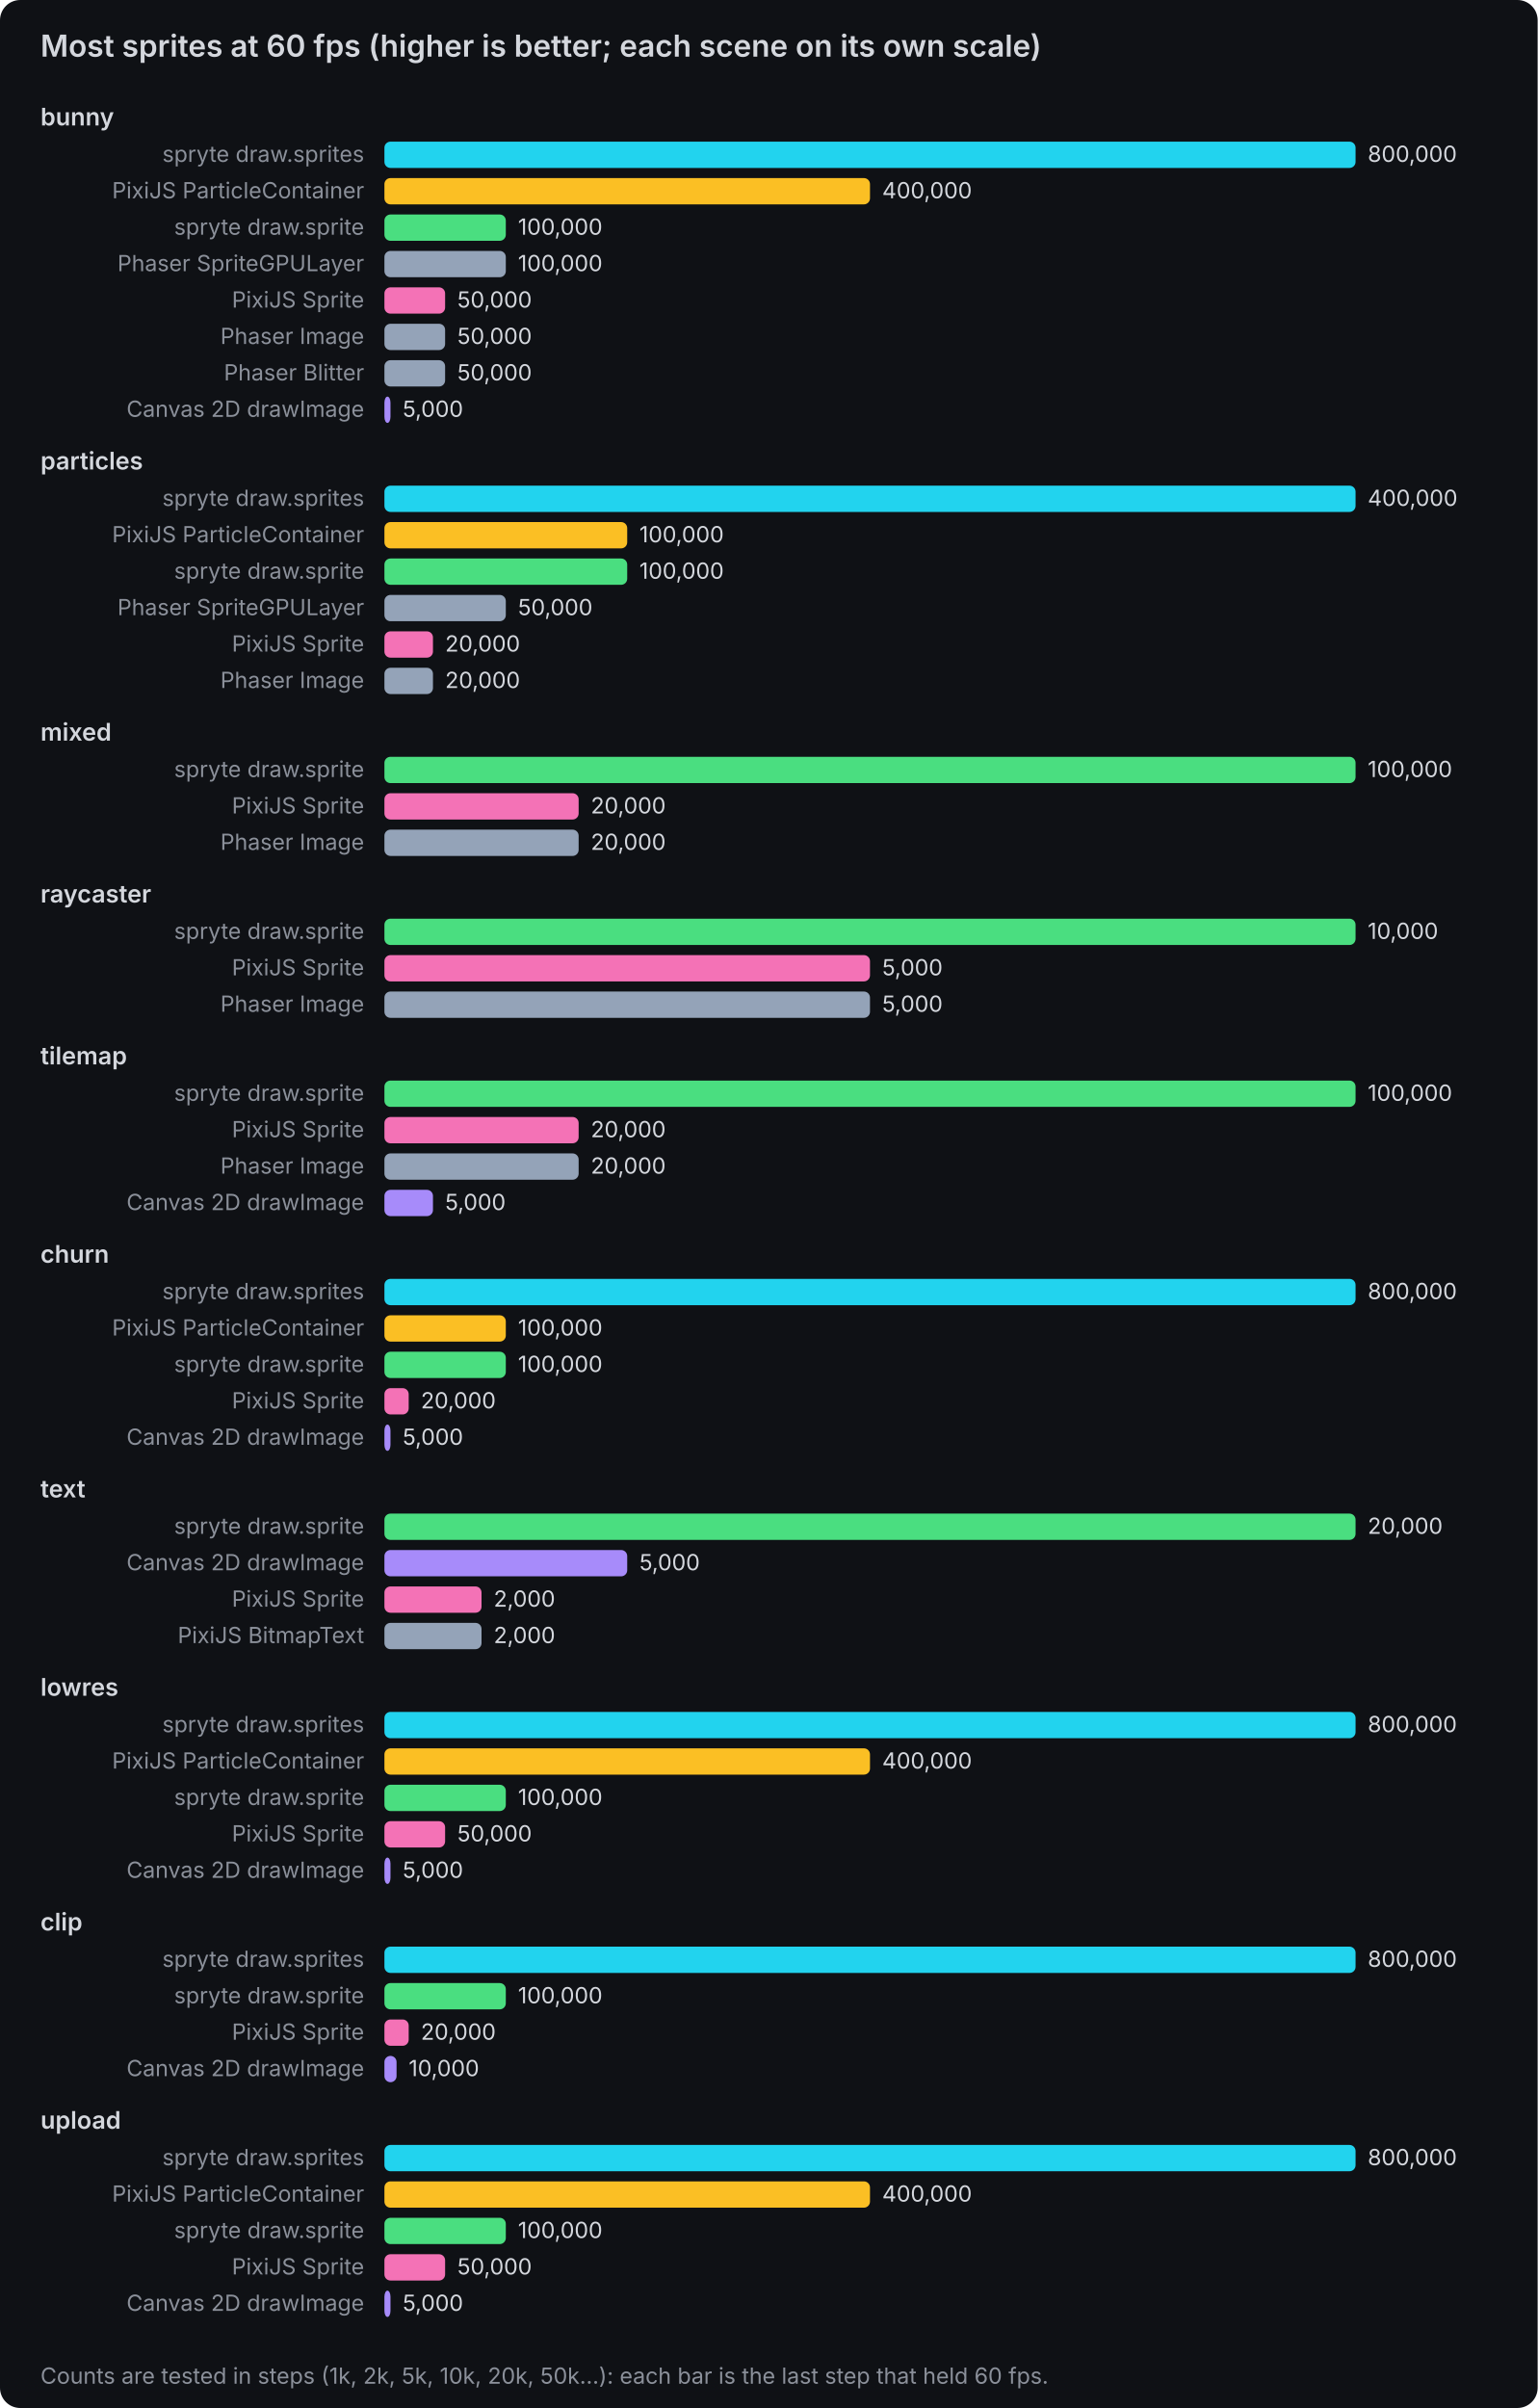
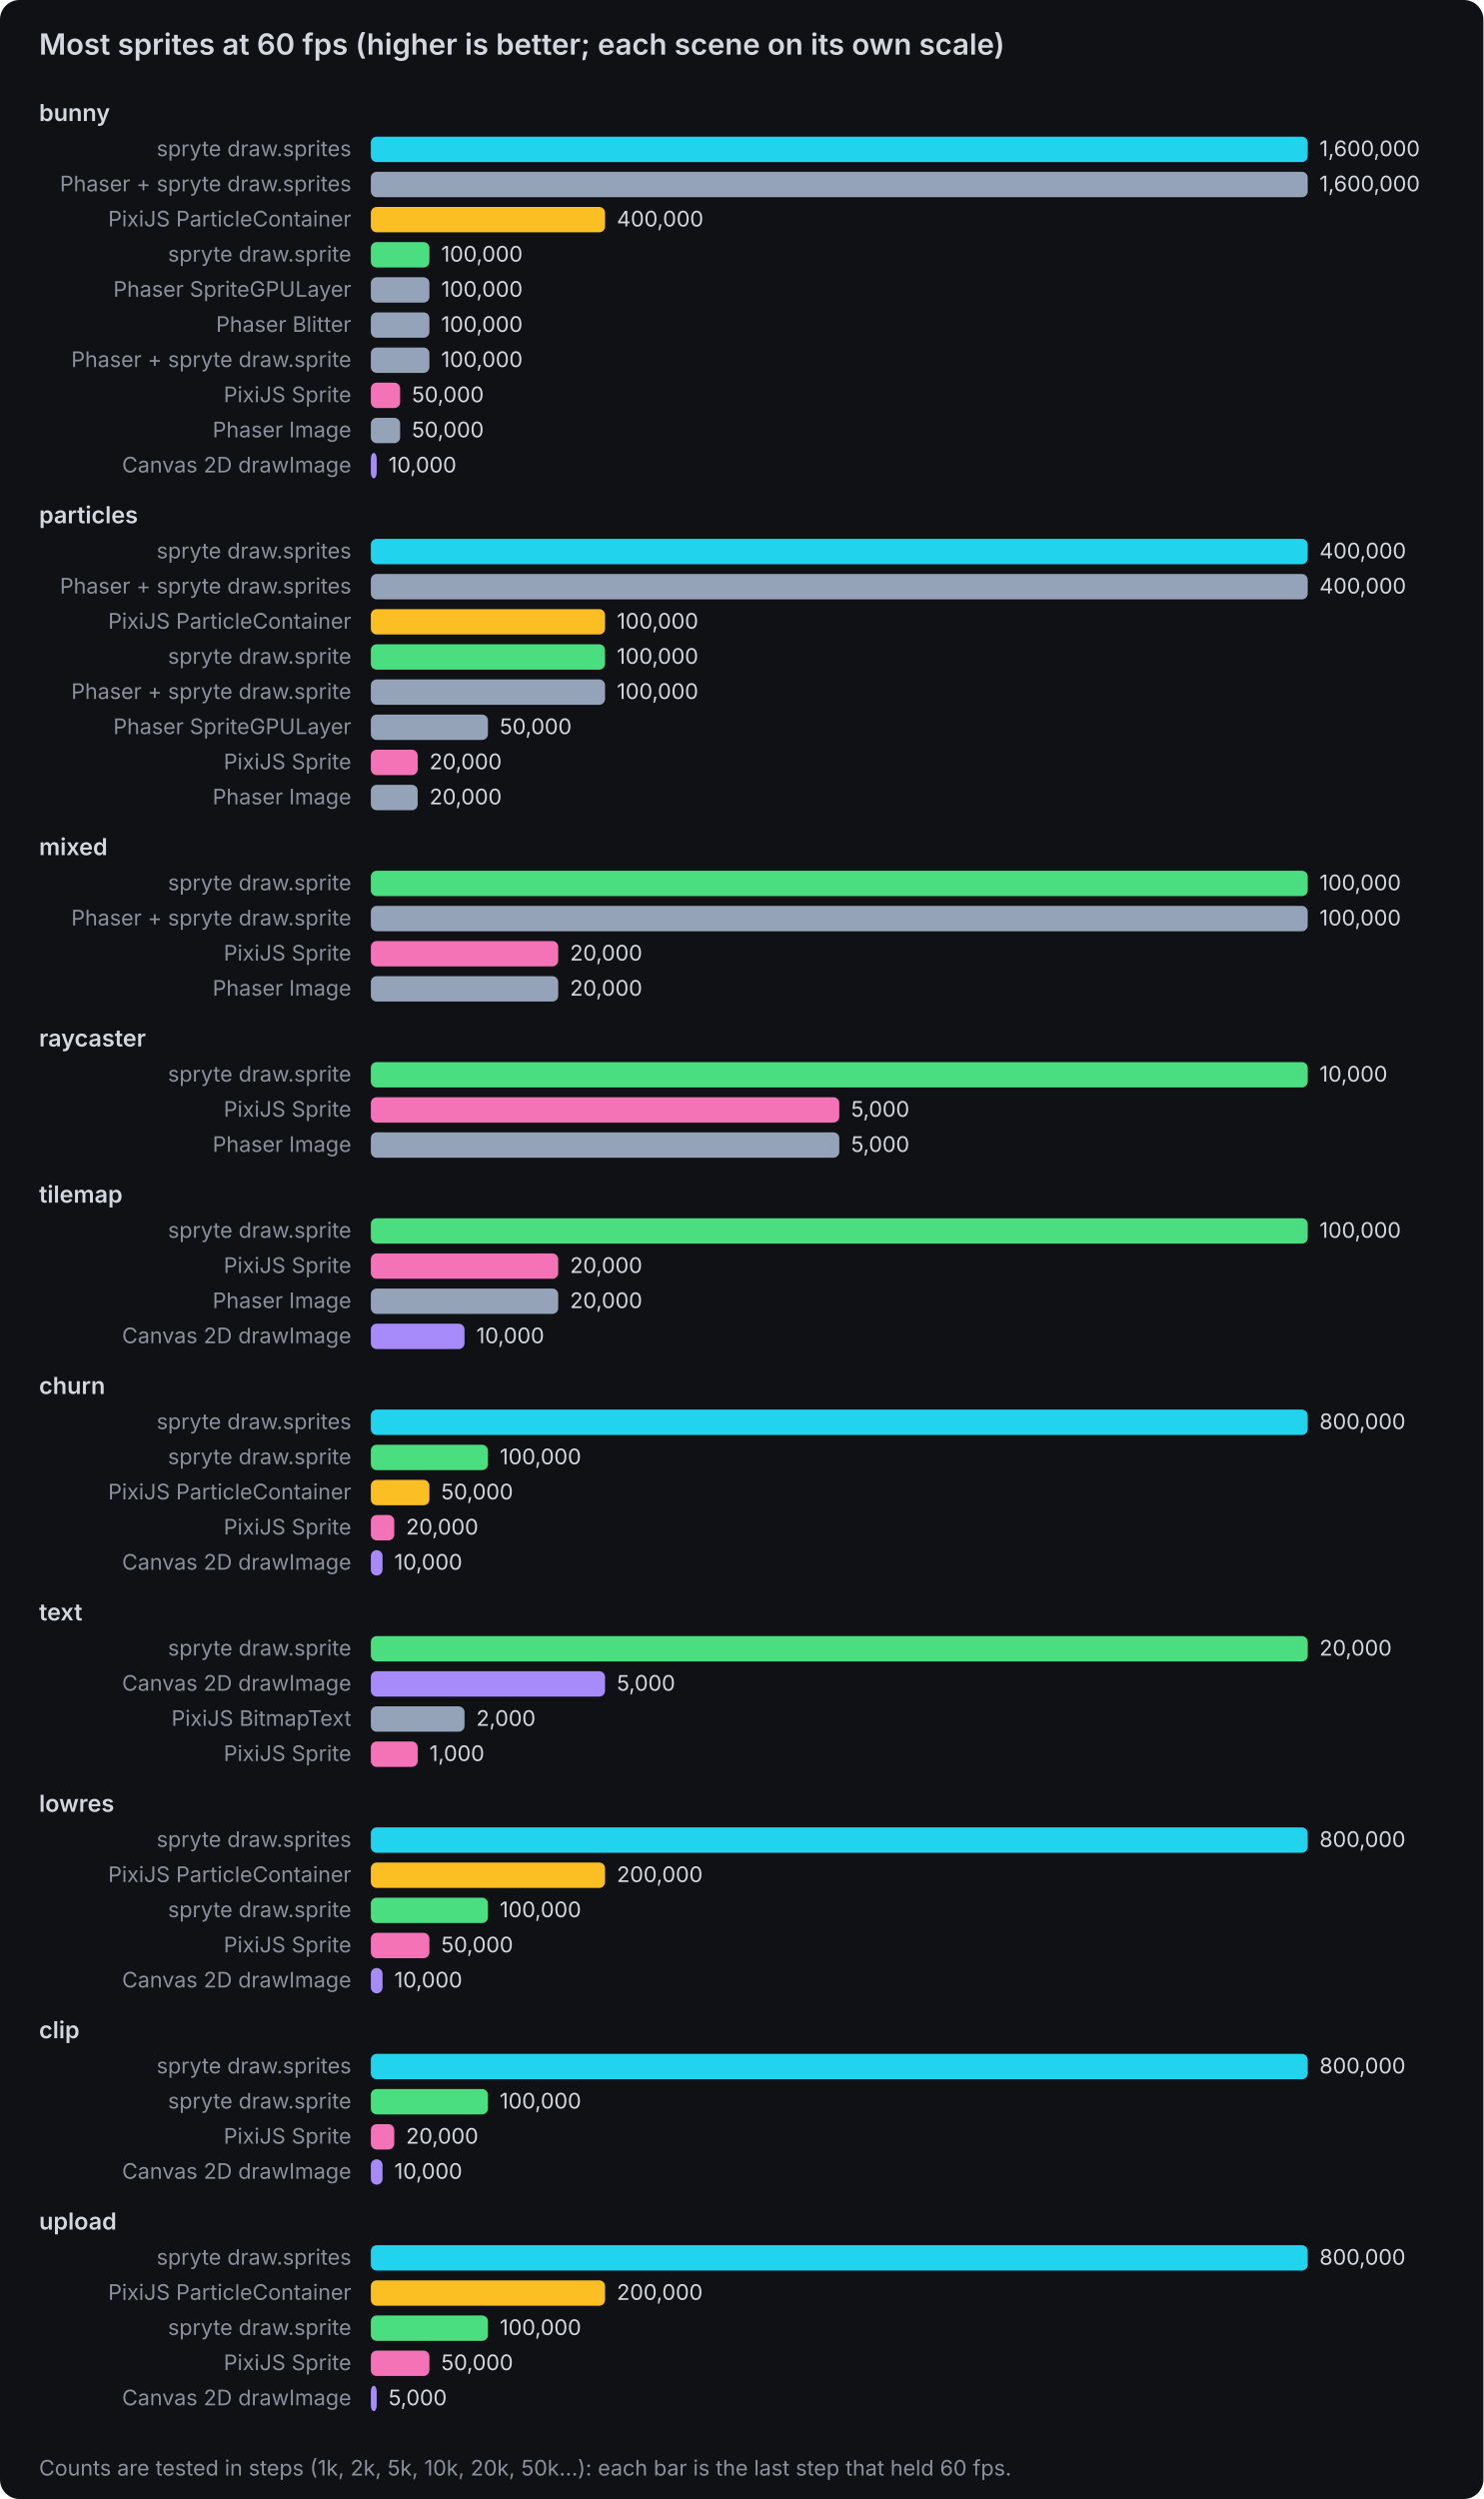
- <svg xmlns="http://www.w3.org/2000/svg" viewBox="0 0 760 1190" width="760" height="1190" font-family="ui-sans-serif, system-ui, -apple-system, Segoe UI, sans-serif" role="img" aria-label="Most sprites at 60 fps">
-   <rect width="760" height="1190" rx="10" fill="#0f1115" />
+ <svg xmlns="http://www.w3.org/2000/svg" viewBox="0 0 760 1280" width="760" height="1280" font-family="ui-sans-serif, system-ui, -apple-system, Segoe UI, sans-serif" role="img" aria-label="Most sprites at 60 fps">
+   <rect width="760" height="1280" rx="10" fill="#0f1115" />
  <text x="20" y="28" fill="#d4d7dd" font-size="15" font-weight="600">Most sprites at 60 fps (higher is better; each scene on its own scale)</text>
  <text x="20" y="62" fill="#d4d7dd" font-size="12" font-weight="600">bunny</text>
  <text x="180" y="80" fill="#8b909a" font-size="11" text-anchor="end">spryte draw.sprites</text>
  <rect x="190" y="70" width="480" height="13" rx="3" fill="#22d3ee" />
-   <text x="676" y="80" fill="#d4d7dd" font-size="11">800,000</text>
-   <text x="180" y="98" fill="#8b909a" font-size="11" text-anchor="end">PixiJS ParticleContainer</text>
-   <rect x="190" y="88" width="240" height="13" rx="3" fill="#fbbf24" />
-   <text x="436" y="98" fill="#d4d7dd" font-size="11">400,000</text>
-   <text x="180" y="116" fill="#8b909a" font-size="11" text-anchor="end">spryte draw.sprite</text>
-   <rect x="190" y="106" width="60" height="13" rx="3" fill="#4ade80" />
-   <text x="256" y="116" fill="#d4d7dd" font-size="11">100,000</text>
-   <text x="180" y="134" fill="#8b909a" font-size="11" text-anchor="end">Phaser SpriteGPULayer</text>
-   <rect x="190" y="124" width="60" height="13" rx="3" fill="#94a3b8" />
-   <text x="256" y="134" fill="#d4d7dd" font-size="11">100,000</text>
-   <text x="180" y="152" fill="#8b909a" font-size="11" text-anchor="end">PixiJS Sprite</text>
-   <rect x="190" y="142" width="30" height="13" rx="3" fill="#f472b6" />
-   <text x="226" y="152" fill="#d4d7dd" font-size="11">50,000</text>
-   <text x="180" y="170" fill="#8b909a" font-size="11" text-anchor="end">Phaser Image</text>
+   <text x="676" y="80" fill="#d4d7dd" font-size="11">1,600,000</text>
+   <text x="180" y="98" fill="#8b909a" font-size="11" text-anchor="end">Phaser + spryte draw.sprites</text>
+   <rect x="190" y="88" width="480" height="13" rx="3" fill="#94a3b8" />
+   <text x="676" y="98" fill="#d4d7dd" font-size="11">1,600,000</text>
+   <text x="180" y="116" fill="#8b909a" font-size="11" text-anchor="end">PixiJS ParticleContainer</text>
+   <rect x="190" y="106" width="120" height="13" rx="3" fill="#fbbf24" />
+   <text x="316" y="116" fill="#d4d7dd" font-size="11">400,000</text>
+   <text x="180" y="134" fill="#8b909a" font-size="11" text-anchor="end">spryte draw.sprite</text>
+   <rect x="190" y="124" width="30" height="13" rx="3" fill="#4ade80" />
+   <text x="226" y="134" fill="#d4d7dd" font-size="11">100,000</text>
+   <text x="180" y="152" fill="#8b909a" font-size="11" text-anchor="end">Phaser SpriteGPULayer</text>
+   <rect x="190" y="142" width="30" height="13" rx="3" fill="#94a3b8" />
+   <text x="226" y="152" fill="#d4d7dd" font-size="11">100,000</text>
+   <text x="180" y="170" fill="#8b909a" font-size="11" text-anchor="end">Phaser Blitter</text>
  <rect x="190" y="160" width="30" height="13" rx="3" fill="#94a3b8" />
-   <text x="226" y="170" fill="#d4d7dd" font-size="11">50,000</text>
-   <text x="180" y="188" fill="#8b909a" font-size="11" text-anchor="end">Phaser Blitter</text>
+   <text x="226" y="170" fill="#d4d7dd" font-size="11">100,000</text>
+   <text x="180" y="188" fill="#8b909a" font-size="11" text-anchor="end">Phaser + spryte draw.sprite</text>
  <rect x="190" y="178" width="30" height="13" rx="3" fill="#94a3b8" />
-   <text x="226" y="188" fill="#d4d7dd" font-size="11">50,000</text>
-   <text x="180" y="206" fill="#8b909a" font-size="11" text-anchor="end">Canvas 2D drawImage</text>
-   <rect x="190" y="196" width="3" height="13" rx="3" fill="#a78bfa" />
-   <text x="199" y="206" fill="#d4d7dd" font-size="11">5,000</text>
-   <text x="20" y="232" fill="#d4d7dd" font-size="12" font-weight="600">particles</text>
-   <text x="180" y="250" fill="#8b909a" font-size="11" text-anchor="end">spryte draw.sprites</text>
-   <rect x="190" y="240" width="480" height="13" rx="3" fill="#22d3ee" />
-   <text x="676" y="250" fill="#d4d7dd" font-size="11">400,000</text>
-   <text x="180" y="268" fill="#8b909a" font-size="11" text-anchor="end">PixiJS ParticleContainer</text>
-   <rect x="190" y="258" width="120" height="13" rx="3" fill="#fbbf24" />
-   <text x="316" y="268" fill="#d4d7dd" font-size="11">100,000</text>
-   <text x="180" y="286" fill="#8b909a" font-size="11" text-anchor="end">spryte draw.sprite</text>
-   <rect x="190" y="276" width="120" height="13" rx="3" fill="#4ade80" />
-   <text x="316" y="286" fill="#d4d7dd" font-size="11">100,000</text>
-   <text x="180" y="304" fill="#8b909a" font-size="11" text-anchor="end">Phaser SpriteGPULayer</text>
-   <rect x="190" y="294" width="60" height="13" rx="3" fill="#94a3b8" />
-   <text x="256" y="304" fill="#d4d7dd" font-size="11">50,000</text>
-   <text x="180" y="322" fill="#8b909a" font-size="11" text-anchor="end">PixiJS Sprite</text>
-   <rect x="190" y="312" width="24" height="13" rx="3" fill="#f472b6" />
-   <text x="220" y="322" fill="#d4d7dd" font-size="11">20,000</text>
-   <text x="180" y="340" fill="#8b909a" font-size="11" text-anchor="end">Phaser Image</text>
-   <rect x="190" y="330" width="24" height="13" rx="3" fill="#94a3b8" />
-   <text x="220" y="340" fill="#d4d7dd" font-size="11">20,000</text>
-   <text x="20" y="366" fill="#d4d7dd" font-size="12" font-weight="600">mixed</text>
-   <text x="180" y="384" fill="#8b909a" font-size="11" text-anchor="end">spryte draw.sprite</text>
-   <rect x="190" y="374" width="480" height="13" rx="3" fill="#4ade80" />
-   <text x="676" y="384" fill="#d4d7dd" font-size="11">100,000</text>
-   <text x="180" y="402" fill="#8b909a" font-size="11" text-anchor="end">PixiJS Sprite</text>
-   <rect x="190" y="392" width="96" height="13" rx="3" fill="#f472b6" />
-   <text x="292" y="402" fill="#d4d7dd" font-size="11">20,000</text>
-   <text x="180" y="420" fill="#8b909a" font-size="11" text-anchor="end">Phaser Image</text>
-   <rect x="190" y="410" width="96" height="13" rx="3" fill="#94a3b8" />
-   <text x="292" y="420" fill="#d4d7dd" font-size="11">20,000</text>
-   <text x="20" y="446" fill="#d4d7dd" font-size="12" font-weight="600">raycaster</text>
-   <text x="180" y="464" fill="#8b909a" font-size="11" text-anchor="end">spryte draw.sprite</text>
-   <rect x="190" y="454" width="480" height="13" rx="3" fill="#4ade80" />
-   <text x="676" y="464" fill="#d4d7dd" font-size="11">10,000</text>
-   <text x="180" y="482" fill="#8b909a" font-size="11" text-anchor="end">PixiJS Sprite</text>
-   <rect x="190" y="472" width="240" height="13" rx="3" fill="#f472b6" />
-   <text x="436" y="482" fill="#d4d7dd" font-size="11">5,000</text>
-   <text x="180" y="500" fill="#8b909a" font-size="11" text-anchor="end">Phaser Image</text>
-   <rect x="190" y="490" width="240" height="13" rx="3" fill="#94a3b8" />
-   <text x="436" y="500" fill="#d4d7dd" font-size="11">5,000</text>
-   <text x="20" y="526" fill="#d4d7dd" font-size="12" font-weight="600">tilemap</text>
-   <text x="180" y="544" fill="#8b909a" font-size="11" text-anchor="end">spryte draw.sprite</text>
-   <rect x="190" y="534" width="480" height="13" rx="3" fill="#4ade80" />
-   <text x="676" y="544" fill="#d4d7dd" font-size="11">100,000</text>
-   <text x="180" y="562" fill="#8b909a" font-size="11" text-anchor="end">PixiJS Sprite</text>
-   <rect x="190" y="552" width="96" height="13" rx="3" fill="#f472b6" />
-   <text x="292" y="562" fill="#d4d7dd" font-size="11">20,000</text>
-   <text x="180" y="580" fill="#8b909a" font-size="11" text-anchor="end">Phaser Image</text>
-   <rect x="190" y="570" width="96" height="13" rx="3" fill="#94a3b8" />
-   <text x="292" y="580" fill="#d4d7dd" font-size="11">20,000</text>
-   <text x="180" y="598" fill="#8b909a" font-size="11" text-anchor="end">Canvas 2D drawImage</text>
-   <rect x="190" y="588" width="24" height="13" rx="3" fill="#a78bfa" />
-   <text x="220" y="598" fill="#d4d7dd" font-size="11">5,000</text>
-   <text x="20" y="624" fill="#d4d7dd" font-size="12" font-weight="600">churn</text>
-   <text x="180" y="642" fill="#8b909a" font-size="11" text-anchor="end">spryte draw.sprites</text>
-   <rect x="190" y="632" width="480" height="13" rx="3" fill="#22d3ee" />
-   <text x="676" y="642" fill="#d4d7dd" font-size="11">800,000</text>
-   <text x="180" y="660" fill="#8b909a" font-size="11" text-anchor="end">PixiJS ParticleContainer</text>
-   <rect x="190" y="650" width="60" height="13" rx="3" fill="#fbbf24" />
-   <text x="256" y="660" fill="#d4d7dd" font-size="11">100,000</text>
-   <text x="180" y="678" fill="#8b909a" font-size="11" text-anchor="end">spryte draw.sprite</text>
-   <rect x="190" y="668" width="60" height="13" rx="3" fill="#4ade80" />
-   <text x="256" y="678" fill="#d4d7dd" font-size="11">100,000</text>
-   <text x="180" y="696" fill="#8b909a" font-size="11" text-anchor="end">PixiJS Sprite</text>
-   <rect x="190" y="686" width="12" height="13" rx="3" fill="#f472b6" />
-   <text x="208" y="696" fill="#d4d7dd" font-size="11">20,000</text>
-   <text x="180" y="714" fill="#8b909a" font-size="11" text-anchor="end">Canvas 2D drawImage</text>
-   <rect x="190" y="704" width="3" height="13" rx="3" fill="#a78bfa" />
-   <text x="199" y="714" fill="#d4d7dd" font-size="11">5,000</text>
-   <text x="20" y="740" fill="#d4d7dd" font-size="12" font-weight="600">text</text>
-   <text x="180" y="758" fill="#8b909a" font-size="11" text-anchor="end">spryte draw.sprite</text>
-   <rect x="190" y="748" width="480" height="13" rx="3" fill="#4ade80" />
-   <text x="676" y="758" fill="#d4d7dd" font-size="11">20,000</text>
-   <text x="180" y="776" fill="#8b909a" font-size="11" text-anchor="end">Canvas 2D drawImage</text>
-   <rect x="190" y="766" width="120" height="13" rx="3" fill="#a78bfa" />
-   <text x="316" y="776" fill="#d4d7dd" font-size="11">5,000</text>
-   <text x="180" y="794" fill="#8b909a" font-size="11" text-anchor="end">PixiJS Sprite</text>
-   <rect x="190" y="784" width="48" height="13" rx="3" fill="#f472b6" />
-   <text x="244" y="794" fill="#d4d7dd" font-size="11">2,000</text>
-   <text x="180" y="812" fill="#8b909a" font-size="11" text-anchor="end">PixiJS BitmapText</text>
-   <rect x="190" y="802" width="48" height="13" rx="3" fill="#94a3b8" />
-   <text x="244" y="812" fill="#d4d7dd" font-size="11">2,000</text>
-   <text x="20" y="838" fill="#d4d7dd" font-size="12" font-weight="600">lowres</text>
-   <text x="180" y="856" fill="#8b909a" font-size="11" text-anchor="end">spryte draw.sprites</text>
-   <rect x="190" y="846" width="480" height="13" rx="3" fill="#22d3ee" />
-   <text x="676" y="856" fill="#d4d7dd" font-size="11">800,000</text>
-   <text x="180" y="874" fill="#8b909a" font-size="11" text-anchor="end">PixiJS ParticleContainer</text>
-   <rect x="190" y="864" width="240" height="13" rx="3" fill="#fbbf24" />
-   <text x="436" y="874" fill="#d4d7dd" font-size="11">400,000</text>
-   <text x="180" y="892" fill="#8b909a" font-size="11" text-anchor="end">spryte draw.sprite</text>
-   <rect x="190" y="882" width="60" height="13" rx="3" fill="#4ade80" />
-   <text x="256" y="892" fill="#d4d7dd" font-size="11">100,000</text>
-   <text x="180" y="910" fill="#8b909a" font-size="11" text-anchor="end">PixiJS Sprite</text>
-   <rect x="190" y="900" width="30" height="13" rx="3" fill="#f472b6" />
-   <text x="226" y="910" fill="#d4d7dd" font-size="11">50,000</text>
-   <text x="180" y="928" fill="#8b909a" font-size="11" text-anchor="end">Canvas 2D drawImage</text>
-   <rect x="190" y="918" width="3" height="13" rx="3" fill="#a78bfa" />
-   <text x="199" y="928" fill="#d4d7dd" font-size="11">5,000</text>
-   <text x="20" y="954" fill="#d4d7dd" font-size="12" font-weight="600">clip</text>
-   <text x="180" y="972" fill="#8b909a" font-size="11" text-anchor="end">spryte draw.sprites</text>
-   <rect x="190" y="962" width="480" height="13" rx="3" fill="#22d3ee" />
-   <text x="676" y="972" fill="#d4d7dd" font-size="11">800,000</text>
-   <text x="180" y="990" fill="#8b909a" font-size="11" text-anchor="end">spryte draw.sprite</text>
-   <rect x="190" y="980" width="60" height="13" rx="3" fill="#4ade80" />
-   <text x="256" y="990" fill="#d4d7dd" font-size="11">100,000</text>
-   <text x="180" y="1008" fill="#8b909a" font-size="11" text-anchor="end">PixiJS Sprite</text>
-   <rect x="190" y="998" width="12" height="13" rx="3" fill="#f472b6" />
-   <text x="208" y="1008" fill="#d4d7dd" font-size="11">20,000</text>
-   <text x="180" y="1026" fill="#8b909a" font-size="11" text-anchor="end">Canvas 2D drawImage</text>
-   <rect x="190" y="1016" width="6" height="13" rx="3" fill="#a78bfa" />
-   <text x="202" y="1026" fill="#d4d7dd" font-size="11">10,000</text>
-   <text x="20" y="1052" fill="#d4d7dd" font-size="12" font-weight="600">upload</text>
-   <text x="180" y="1070" fill="#8b909a" font-size="11" text-anchor="end">spryte draw.sprites</text>
-   <rect x="190" y="1060" width="480" height="13" rx="3" fill="#22d3ee" />
-   <text x="676" y="1070" fill="#d4d7dd" font-size="11">800,000</text>
-   <text x="180" y="1088" fill="#8b909a" font-size="11" text-anchor="end">PixiJS ParticleContainer</text>
-   <rect x="190" y="1078" width="240" height="13" rx="3" fill="#fbbf24" />
-   <text x="436" y="1088" fill="#d4d7dd" font-size="11">400,000</text>
-   <text x="180" y="1106" fill="#8b909a" font-size="11" text-anchor="end">spryte draw.sprite</text>
-   <rect x="190" y="1096" width="60" height="13" rx="3" fill="#4ade80" />
-   <text x="256" y="1106" fill="#d4d7dd" font-size="11">100,000</text>
-   <text x="180" y="1124" fill="#8b909a" font-size="11" text-anchor="end">PixiJS Sprite</text>
-   <rect x="190" y="1114" width="30" height="13" rx="3" fill="#f472b6" />
-   <text x="226" y="1124" fill="#d4d7dd" font-size="11">50,000</text>
-   <text x="180" y="1142" fill="#8b909a" font-size="11" text-anchor="end">Canvas 2D drawImage</text>
-   <rect x="190" y="1132" width="3" height="13" rx="3" fill="#a78bfa" />
-   <text x="199" y="1142" fill="#d4d7dd" font-size="11">5,000</text>
-   <text x="20" y="1178" fill="#8b909a" font-size="11">Counts are tested in steps (1k, 2k, 5k, 10k, 20k, 50k…): each bar is the last step that held 60 fps.</text>
+   <text x="226" y="188" fill="#d4d7dd" font-size="11">100,000</text>
+   <text x="180" y="206" fill="#8b909a" font-size="11" text-anchor="end">PixiJS Sprite</text>
+   <rect x="190" y="196" width="15" height="13" rx="3" fill="#f472b6" />
+   <text x="211" y="206" fill="#d4d7dd" font-size="11">50,000</text>
+   <text x="180" y="224" fill="#8b909a" font-size="11" text-anchor="end">Phaser Image</text>
+   <rect x="190" y="214" width="15" height="13" rx="3" fill="#94a3b8" />
+   <text x="211" y="224" fill="#d4d7dd" font-size="11">50,000</text>
+   <text x="180" y="242" fill="#8b909a" font-size="11" text-anchor="end">Canvas 2D drawImage</text>
+   <rect x="190" y="232" width="3" height="13" rx="3" fill="#a78bfa" />
+   <text x="199" y="242" fill="#d4d7dd" font-size="11">10,000</text>
+   <text x="20" y="268" fill="#d4d7dd" font-size="12" font-weight="600">particles</text>
+   <text x="180" y="286" fill="#8b909a" font-size="11" text-anchor="end">spryte draw.sprites</text>
+   <rect x="190" y="276" width="480" height="13" rx="3" fill="#22d3ee" />
+   <text x="676" y="286" fill="#d4d7dd" font-size="11">400,000</text>
+   <text x="180" y="304" fill="#8b909a" font-size="11" text-anchor="end">Phaser + spryte draw.sprites</text>
+   <rect x="190" y="294" width="480" height="13" rx="3" fill="#94a3b8" />
+   <text x="676" y="304" fill="#d4d7dd" font-size="11">400,000</text>
+   <text x="180" y="322" fill="#8b909a" font-size="11" text-anchor="end">PixiJS ParticleContainer</text>
+   <rect x="190" y="312" width="120" height="13" rx="3" fill="#fbbf24" />
+   <text x="316" y="322" fill="#d4d7dd" font-size="11">100,000</text>
+   <text x="180" y="340" fill="#8b909a" font-size="11" text-anchor="end">spryte draw.sprite</text>
+   <rect x="190" y="330" width="120" height="13" rx="3" fill="#4ade80" />
+   <text x="316" y="340" fill="#d4d7dd" font-size="11">100,000</text>
+   <text x="180" y="358" fill="#8b909a" font-size="11" text-anchor="end">Phaser + spryte draw.sprite</text>
+   <rect x="190" y="348" width="120" height="13" rx="3" fill="#94a3b8" />
+   <text x="316" y="358" fill="#d4d7dd" font-size="11">100,000</text>
+   <text x="180" y="376" fill="#8b909a" font-size="11" text-anchor="end">Phaser SpriteGPULayer</text>
+   <rect x="190" y="366" width="60" height="13" rx="3" fill="#94a3b8" />
+   <text x="256" y="376" fill="#d4d7dd" font-size="11">50,000</text>
+   <text x="180" y="394" fill="#8b909a" font-size="11" text-anchor="end">PixiJS Sprite</text>
+   <rect x="190" y="384" width="24" height="13" rx="3" fill="#f472b6" />
+   <text x="220" y="394" fill="#d4d7dd" font-size="11">20,000</text>
+   <text x="180" y="412" fill="#8b909a" font-size="11" text-anchor="end">Phaser Image</text>
+   <rect x="190" y="402" width="24" height="13" rx="3" fill="#94a3b8" />
+   <text x="220" y="412" fill="#d4d7dd" font-size="11">20,000</text>
+   <text x="20" y="438" fill="#d4d7dd" font-size="12" font-weight="600">mixed</text>
+   <text x="180" y="456" fill="#8b909a" font-size="11" text-anchor="end">spryte draw.sprite</text>
+   <rect x="190" y="446" width="480" height="13" rx="3" fill="#4ade80" />
+   <text x="676" y="456" fill="#d4d7dd" font-size="11">100,000</text>
+   <text x="180" y="474" fill="#8b909a" font-size="11" text-anchor="end">Phaser + spryte draw.sprite</text>
+   <rect x="190" y="464" width="480" height="13" rx="3" fill="#94a3b8" />
+   <text x="676" y="474" fill="#d4d7dd" font-size="11">100,000</text>
+   <text x="180" y="492" fill="#8b909a" font-size="11" text-anchor="end">PixiJS Sprite</text>
+   <rect x="190" y="482" width="96" height="13" rx="3" fill="#f472b6" />
+   <text x="292" y="492" fill="#d4d7dd" font-size="11">20,000</text>
+   <text x="180" y="510" fill="#8b909a" font-size="11" text-anchor="end">Phaser Image</text>
+   <rect x="190" y="500" width="96" height="13" rx="3" fill="#94a3b8" />
+   <text x="292" y="510" fill="#d4d7dd" font-size="11">20,000</text>
+   <text x="20" y="536" fill="#d4d7dd" font-size="12" font-weight="600">raycaster</text>
+   <text x="180" y="554" fill="#8b909a" font-size="11" text-anchor="end">spryte draw.sprite</text>
+   <rect x="190" y="544" width="480" height="13" rx="3" fill="#4ade80" />
+   <text x="676" y="554" fill="#d4d7dd" font-size="11">10,000</text>
+   <text x="180" y="572" fill="#8b909a" font-size="11" text-anchor="end">PixiJS Sprite</text>
+   <rect x="190" y="562" width="240" height="13" rx="3" fill="#f472b6" />
+   <text x="436" y="572" fill="#d4d7dd" font-size="11">5,000</text>
+   <text x="180" y="590" fill="#8b909a" font-size="11" text-anchor="end">Phaser Image</text>
+   <rect x="190" y="580" width="240" height="13" rx="3" fill="#94a3b8" />
+   <text x="436" y="590" fill="#d4d7dd" font-size="11">5,000</text>
+   <text x="20" y="616" fill="#d4d7dd" font-size="12" font-weight="600">tilemap</text>
+   <text x="180" y="634" fill="#8b909a" font-size="11" text-anchor="end">spryte draw.sprite</text>
+   <rect x="190" y="624" width="480" height="13" rx="3" fill="#4ade80" />
+   <text x="676" y="634" fill="#d4d7dd" font-size="11">100,000</text>
+   <text x="180" y="652" fill="#8b909a" font-size="11" text-anchor="end">PixiJS Sprite</text>
+   <rect x="190" y="642" width="96" height="13" rx="3" fill="#f472b6" />
+   <text x="292" y="652" fill="#d4d7dd" font-size="11">20,000</text>
+   <text x="180" y="670" fill="#8b909a" font-size="11" text-anchor="end">Phaser Image</text>
+   <rect x="190" y="660" width="96" height="13" rx="3" fill="#94a3b8" />
+   <text x="292" y="670" fill="#d4d7dd" font-size="11">20,000</text>
+   <text x="180" y="688" fill="#8b909a" font-size="11" text-anchor="end">Canvas 2D drawImage</text>
+   <rect x="190" y="678" width="48" height="13" rx="3" fill="#a78bfa" />
+   <text x="244" y="688" fill="#d4d7dd" font-size="11">10,000</text>
+   <text x="20" y="714" fill="#d4d7dd" font-size="12" font-weight="600">churn</text>
+   <text x="180" y="732" fill="#8b909a" font-size="11" text-anchor="end">spryte draw.sprites</text>
+   <rect x="190" y="722" width="480" height="13" rx="3" fill="#22d3ee" />
+   <text x="676" y="732" fill="#d4d7dd" font-size="11">800,000</text>
+   <text x="180" y="750" fill="#8b909a" font-size="11" text-anchor="end">spryte draw.sprite</text>
+   <rect x="190" y="740" width="60" height="13" rx="3" fill="#4ade80" />
+   <text x="256" y="750" fill="#d4d7dd" font-size="11">100,000</text>
+   <text x="180" y="768" fill="#8b909a" font-size="11" text-anchor="end">PixiJS ParticleContainer</text>
+   <rect x="190" y="758" width="30" height="13" rx="3" fill="#fbbf24" />
+   <text x="226" y="768" fill="#d4d7dd" font-size="11">50,000</text>
+   <text x="180" y="786" fill="#8b909a" font-size="11" text-anchor="end">PixiJS Sprite</text>
+   <rect x="190" y="776" width="12" height="13" rx="3" fill="#f472b6" />
+   <text x="208" y="786" fill="#d4d7dd" font-size="11">20,000</text>
+   <text x="180" y="804" fill="#8b909a" font-size="11" text-anchor="end">Canvas 2D drawImage</text>
+   <rect x="190" y="794" width="6" height="13" rx="3" fill="#a78bfa" />
+   <text x="202" y="804" fill="#d4d7dd" font-size="11">10,000</text>
+   <text x="20" y="830" fill="#d4d7dd" font-size="12" font-weight="600">text</text>
+   <text x="180" y="848" fill="#8b909a" font-size="11" text-anchor="end">spryte draw.sprite</text>
+   <rect x="190" y="838" width="480" height="13" rx="3" fill="#4ade80" />
+   <text x="676" y="848" fill="#d4d7dd" font-size="11">20,000</text>
+   <text x="180" y="866" fill="#8b909a" font-size="11" text-anchor="end">Canvas 2D drawImage</text>
+   <rect x="190" y="856" width="120" height="13" rx="3" fill="#a78bfa" />
+   <text x="316" y="866" fill="#d4d7dd" font-size="11">5,000</text>
+   <text x="180" y="884" fill="#8b909a" font-size="11" text-anchor="end">PixiJS BitmapText</text>
+   <rect x="190" y="874" width="48" height="13" rx="3" fill="#94a3b8" />
+   <text x="244" y="884" fill="#d4d7dd" font-size="11">2,000</text>
+   <text x="180" y="902" fill="#8b909a" font-size="11" text-anchor="end">PixiJS Sprite</text>
+   <rect x="190" y="892" width="24" height="13" rx="3" fill="#f472b6" />
+   <text x="220" y="902" fill="#d4d7dd" font-size="11">1,000</text>
+   <text x="20" y="928" fill="#d4d7dd" font-size="12" font-weight="600">lowres</text>
+   <text x="180" y="946" fill="#8b909a" font-size="11" text-anchor="end">spryte draw.sprites</text>
+   <rect x="190" y="936" width="480" height="13" rx="3" fill="#22d3ee" />
+   <text x="676" y="946" fill="#d4d7dd" font-size="11">800,000</text>
+   <text x="180" y="964" fill="#8b909a" font-size="11" text-anchor="end">PixiJS ParticleContainer</text>
+   <rect x="190" y="954" width="120" height="13" rx="3" fill="#fbbf24" />
+   <text x="316" y="964" fill="#d4d7dd" font-size="11">200,000</text>
+   <text x="180" y="982" fill="#8b909a" font-size="11" text-anchor="end">spryte draw.sprite</text>
+   <rect x="190" y="972" width="60" height="13" rx="3" fill="#4ade80" />
+   <text x="256" y="982" fill="#d4d7dd" font-size="11">100,000</text>
+   <text x="180" y="1000" fill="#8b909a" font-size="11" text-anchor="end">PixiJS Sprite</text>
+   <rect x="190" y="990" width="30" height="13" rx="3" fill="#f472b6" />
+   <text x="226" y="1000" fill="#d4d7dd" font-size="11">50,000</text>
+   <text x="180" y="1018" fill="#8b909a" font-size="11" text-anchor="end">Canvas 2D drawImage</text>
+   <rect x="190" y="1008" width="6" height="13" rx="3" fill="#a78bfa" />
+   <text x="202" y="1018" fill="#d4d7dd" font-size="11">10,000</text>
+   <text x="20" y="1044" fill="#d4d7dd" font-size="12" font-weight="600">clip</text>
+   <text x="180" y="1062" fill="#8b909a" font-size="11" text-anchor="end">spryte draw.sprites</text>
+   <rect x="190" y="1052" width="480" height="13" rx="3" fill="#22d3ee" />
+   <text x="676" y="1062" fill="#d4d7dd" font-size="11">800,000</text>
+   <text x="180" y="1080" fill="#8b909a" font-size="11" text-anchor="end">spryte draw.sprite</text>
+   <rect x="190" y="1070" width="60" height="13" rx="3" fill="#4ade80" />
+   <text x="256" y="1080" fill="#d4d7dd" font-size="11">100,000</text>
+   <text x="180" y="1098" fill="#8b909a" font-size="11" text-anchor="end">PixiJS Sprite</text>
+   <rect x="190" y="1088" width="12" height="13" rx="3" fill="#f472b6" />
+   <text x="208" y="1098" fill="#d4d7dd" font-size="11">20,000</text>
+   <text x="180" y="1116" fill="#8b909a" font-size="11" text-anchor="end">Canvas 2D drawImage</text>
+   <rect x="190" y="1106" width="6" height="13" rx="3" fill="#a78bfa" />
+   <text x="202" y="1116" fill="#d4d7dd" font-size="11">10,000</text>
+   <text x="20" y="1142" fill="#d4d7dd" font-size="12" font-weight="600">upload</text>
+   <text x="180" y="1160" fill="#8b909a" font-size="11" text-anchor="end">spryte draw.sprites</text>
+   <rect x="190" y="1150" width="480" height="13" rx="3" fill="#22d3ee" />
+   <text x="676" y="1160" fill="#d4d7dd" font-size="11">800,000</text>
+   <text x="180" y="1178" fill="#8b909a" font-size="11" text-anchor="end">PixiJS ParticleContainer</text>
+   <rect x="190" y="1168" width="120" height="13" rx="3" fill="#fbbf24" />
+   <text x="316" y="1178" fill="#d4d7dd" font-size="11">200,000</text>
+   <text x="180" y="1196" fill="#8b909a" font-size="11" text-anchor="end">spryte draw.sprite</text>
+   <rect x="190" y="1186" width="60" height="13" rx="3" fill="#4ade80" />
+   <text x="256" y="1196" fill="#d4d7dd" font-size="11">100,000</text>
+   <text x="180" y="1214" fill="#8b909a" font-size="11" text-anchor="end">PixiJS Sprite</text>
+   <rect x="190" y="1204" width="30" height="13" rx="3" fill="#f472b6" />
+   <text x="226" y="1214" fill="#d4d7dd" font-size="11">50,000</text>
+   <text x="180" y="1232" fill="#8b909a" font-size="11" text-anchor="end">Canvas 2D drawImage</text>
+   <rect x="190" y="1222" width="3" height="13" rx="3" fill="#a78bfa" />
+   <text x="199" y="1232" fill="#d4d7dd" font-size="11">5,000</text>
+   <text x="20" y="1268" fill="#8b909a" font-size="11">Counts are tested in steps (1k, 2k, 5k, 10k, 20k, 50k…): each bar is the last step that held 60 fps.</text>
</svg>
